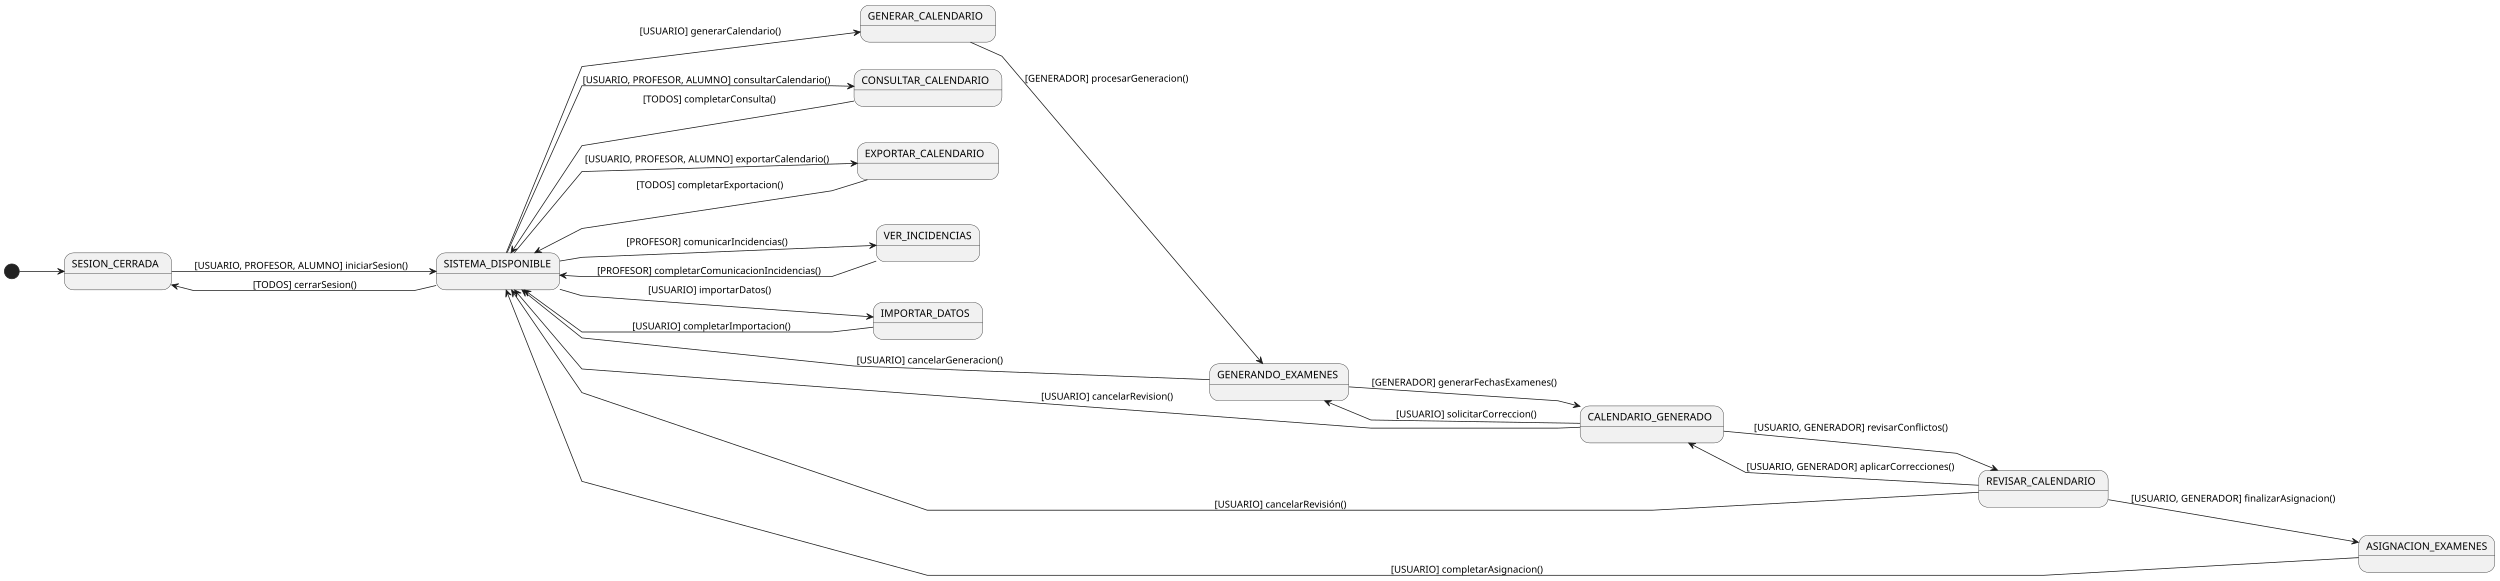
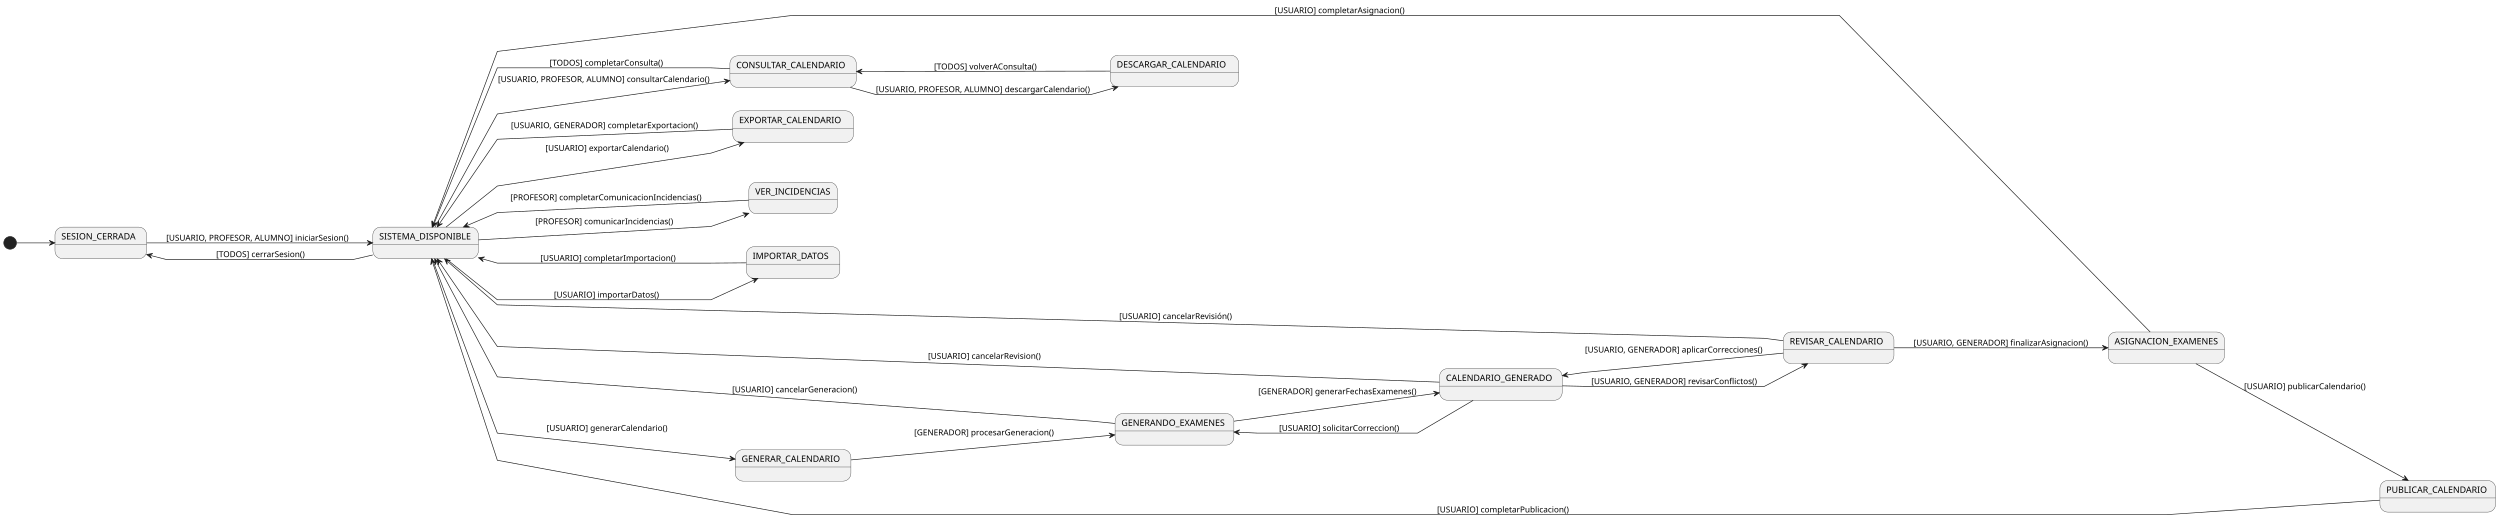
- <svg xmlns="http://www.w3.org/2000/svg" contentStyleType="text/css" height="785px" preserveAspectRatio="none" style="width:3381px;height:785px;background:#FFFFFF;" version="1.1" viewBox="0 0 3381 785" width="3381px" zoomAndPan="magnify">
+ <svg xmlns="http://www.w3.org/2000/svg" contentStyleType="text/css" height="821px" preserveAspectRatio="none" style="width:3956px;height:821px;background:#FFFFFF;" version="1.1" viewBox="0 0 3956 821" width="3956px" zoomAndPan="magnify">
  <defs />
  <g>
    <g id="NoAuth">
-       <rect fill="#F1F1F1" height="50" rx="12.5" ry="12.5" style="stroke:#181818;stroke-width:0.5;" width="145" x="87" y="342" />
-       <line style="stroke:#181818;stroke-width:0.5;" x1="87" x2="232" y1="369.609" y2="369.609" />
-       <text fill="#000000" font-family="sans-serif" font-size="14" lengthAdjust="spacing" textLength="125" x="97" y="361.533">SESION_CERRADA</text>
+       <rect fill="#F1F1F1" height="50" rx="12.5" ry="12.5" style="stroke:#181818;stroke-width:0.5;" width="145" x="87" y="359.356" />
+       <line style="stroke:#181818;stroke-width:0.5;" x1="87" x2="232" y1="386.966" y2="386.966" />
+       <text fill="#000000" font-family="sans-serif" font-size="14" lengthAdjust="spacing" textLength="125" x="97" y="378.89">SESION_CERRADA</text>
    </g>
    <g id="Menu">
-       <rect fill="#F1F1F1" height="50" rx="12.5" ry="12.5" style="stroke:#181818;stroke-width:0.5;" width="167" x="590" y="342" />
-       <line style="stroke:#181818;stroke-width:0.5;" x1="590" x2="757" y1="369.609" y2="369.609" />
-       <text fill="#000000" font-family="sans-serif" font-size="14" lengthAdjust="spacing" textLength="147" x="600" y="361.533">SISTEMA_DISPONIBLE</text>
+       <rect fill="#F1F1F1" height="50" rx="12.5" ry="12.5" style="stroke:#181818;stroke-width:0.5;" width="167" x="590" y="359.356" />
+       <line style="stroke:#181818;stroke-width:0.5;" x1="590" x2="757" y1="386.966" y2="386.966" />
+       <text fill="#000000" font-family="sans-serif" font-size="14" lengthAdjust="spacing" textLength="147" x="600" y="378.89">SISTEMA_DISPONIBLE</text>
    </g>
    <g id="GenerarCalendario">
-       <rect fill="#F1F1F1" height="50" rx="12.5" ry="12.5" style="stroke:#181818;stroke-width:0.5;" width="183" x="1163.5" y="7" />
-       <line style="stroke:#181818;stroke-width:0.5;" x1="1163.5" x2="1346.5" y1="34.609" y2="34.609" />
-       <text fill="#000000" font-family="sans-serif" font-size="14" lengthAdjust="spacing" textLength="163" x="1173.5" y="26.533">GENERAR_CALENDARIO</text>
+       <rect fill="#F1F1F1" height="50" rx="12.5" ry="12.5" style="stroke:#181818;stroke-width:0.5;" width="183" x="1163.5" y="711.356" />
+       <line style="stroke:#181818;stroke-width:0.5;" x1="1163.5" x2="1346.5" y1="738.966" y2="738.966" />
+       <text fill="#000000" font-family="sans-serif" font-size="14" lengthAdjust="spacing" textLength="163" x="1173.5" y="730.89">GENERAR_CALENDARIO</text>
    </g>
    <g id="GenerandoExamenes">
-       <rect fill="#F1F1F1" height="50" rx="12.5" ry="12.5" style="stroke:#181818;stroke-width:0.5;" width="188" x="1636" y="492" />
-       <line style="stroke:#181818;stroke-width:0.5;" x1="1636" x2="1824" y1="519.609" y2="519.609" />
-       <text fill="#000000" font-family="sans-serif" font-size="14" lengthAdjust="spacing" textLength="168" x="1646" y="511.533">GENERANDO_EXAMENES</text>
+       <rect fill="#F1F1F1" height="50" rx="12.5" ry="12.5" style="stroke:#181818;stroke-width:0.5;" width="188" x="1764.5" y="654.356" />
+       <line style="stroke:#181818;stroke-width:0.5;" x1="1764.5" x2="1952.5" y1="681.966" y2="681.966" />
+       <text fill="#000000" font-family="sans-serif" font-size="14" lengthAdjust="spacing" textLength="168" x="1774.5" y="673.89">GENERANDO_EXAMENES</text>
    </g>
    <g id="CalendarioGenerado">
-       <rect fill="#F1F1F1" height="50" rx="12.5" ry="12.5" style="stroke:#181818;stroke-width:0.5;" width="194" x="2137" y="549" />
-       <line style="stroke:#181818;stroke-width:0.5;" x1="2137" x2="2331" y1="576.609" y2="576.609" />
-       <text fill="#000000" font-family="sans-serif" font-size="14" lengthAdjust="spacing" textLength="174" x="2147" y="568.533">CALENDARIO_GENERADO</text>
+       <rect fill="#F1F1F1" height="50" rx="12.5" ry="12.5" style="stroke:#181818;stroke-width:0.5;" width="194" x="2278" y="583.356" />
+       <line style="stroke:#181818;stroke-width:0.5;" x1="2278" x2="2472" y1="610.966" y2="610.966" />
+       <text fill="#000000" font-family="sans-serif" font-size="14" lengthAdjust="spacing" textLength="174" x="2288" y="602.89">CALENDARIO_GENERADO</text>
    </g>
    <g id="RevisarCalendario">
-       <rect fill="#F1F1F1" height="50" rx="12.5" ry="12.5" style="stroke:#181818;stroke-width:0.5;" width="175" x="2676" y="636" />
-       <line style="stroke:#181818;stroke-width:0.5;" x1="2676" x2="2851" y1="663.609" y2="663.609" />
-       <text fill="#000000" font-family="sans-serif" font-size="14" lengthAdjust="spacing" textLength="155" x="2686" y="655.533">REVISAR_CALENDARIO</text>
+       <rect fill="#F1F1F1" height="50" rx="12.5" ry="12.5" style="stroke:#181818;stroke-width:0.5;" width="175" x="2822" y="525.356" />
+       <line style="stroke:#181818;stroke-width:0.5;" x1="2822" x2="2997" y1="552.966" y2="552.966" />
+       <text fill="#000000" font-family="sans-serif" font-size="14" lengthAdjust="spacing" textLength="155" x="2832" y="544.89">REVISAR_CALENDARIO</text>
    </g>
    <g id="ConsultarCalendario">
-       <rect fill="#F1F1F1" height="50" rx="12.5" ry="12.5" style="stroke:#181818;stroke-width:0.5;" width="200" x="1155" y="94" />
-       <line style="stroke:#181818;stroke-width:0.5;" x1="1155" x2="1355" y1="121.609" y2="121.609" />
-       <text fill="#000000" font-family="sans-serif" font-size="14" lengthAdjust="spacing" textLength="180" x="1165" y="113.533">CONSULTAR_CALENDARIO</text>
+       <rect fill="#F1F1F1" height="50" rx="12.5" ry="12.5" style="stroke:#181818;stroke-width:0.5;" width="200" x="1155" y="88.356" />
+       <line style="stroke:#181818;stroke-width:0.5;" x1="1155" x2="1355" y1="115.966" y2="115.966" />
+       <text fill="#000000" font-family="sans-serif" font-size="14" lengthAdjust="spacing" textLength="180" x="1165" y="107.89">CONSULTAR_CALENDARIO</text>
    </g>
    <g id="ExportarCalendario">
-       <rect fill="#F1F1F1" height="50" rx="12.5" ry="12.5" style="stroke:#181818;stroke-width:0.5;" width="191" x="1159.5" y="193" />
-       <line style="stroke:#181818;stroke-width:0.5;" x1="1159.5" x2="1350.5" y1="220.609" y2="220.609" />
-       <text fill="#000000" font-family="sans-serif" font-size="14" lengthAdjust="spacing" textLength="171" x="1169.5" y="212.533">EXPORTAR_CALENDARIO</text>
+       <rect fill="#F1F1F1" height="50" rx="12.5" ry="12.5" style="stroke:#181818;stroke-width:0.5;" width="191" x="1159.5" y="175.356" />
+       <line style="stroke:#181818;stroke-width:0.5;" x1="1159.5" x2="1350.5" y1="202.966" y2="202.966" />
+       <text fill="#000000" font-family="sans-serif" font-size="14" lengthAdjust="spacing" textLength="171" x="1169.5" y="194.89">EXPORTAR_CALENDARIO</text>
    </g>
    <g id="VerIncidencias">
-       <rect fill="#F1F1F1" height="50" rx="12.5" ry="12.5" style="stroke:#181818;stroke-width:0.5;" width="140" x="1185" y="304" />
-       <line style="stroke:#181818;stroke-width:0.5;" x1="1185" x2="1325" y1="331.609" y2="331.609" />
-       <text fill="#000000" font-family="sans-serif" font-size="14" lengthAdjust="spacing" textLength="120" x="1195" y="323.533">VER_INCIDENCIAS</text>
+       <rect fill="#F1F1F1" height="50" rx="12.5" ry="12.5" style="stroke:#181818;stroke-width:0.5;" width="140" x="1185" y="288.356" />
+       <line style="stroke:#181818;stroke-width:0.5;" x1="1185" x2="1325" y1="315.966" y2="315.966" />
+       <text fill="#000000" font-family="sans-serif" font-size="14" lengthAdjust="spacing" textLength="120" x="1195" y="307.89">VER_INCIDENCIAS</text>
    </g>
    <g id="ImportarDatos">
-       <rect fill="#F1F1F1" height="50" rx="12.5" ry="12.5" style="stroke:#181818;stroke-width:0.5;" width="148" x="1181" y="409" />
-       <line style="stroke:#181818;stroke-width:0.5;" x1="1181" x2="1329" y1="436.609" y2="436.609" />
-       <text fill="#000000" font-family="sans-serif" font-size="14" lengthAdjust="spacing" textLength="128" x="1191" y="428.533">IMPORTAR_DATOS</text>
+       <rect fill="#F1F1F1" height="50" rx="12.5" ry="12.5" style="stroke:#181818;stroke-width:0.5;" width="148" x="1181" y="390.356" />
+       <line style="stroke:#181818;stroke-width:0.5;" x1="1181" x2="1329" y1="417.966" y2="417.966" />
+       <text fill="#000000" font-family="sans-serif" font-size="14" lengthAdjust="spacing" textLength="128" x="1191" y="409.89">IMPORTAR_DATOS</text>
    </g>
    <g id="AsignacionExamenes">
-       <rect fill="#F1F1F1" height="50" rx="12.5" ry="12.5" style="stroke:#181818;stroke-width:0.5;" width="184" x="3190" y="724" />
-       <line style="stroke:#181818;stroke-width:0.5;" x1="3190" x2="3374" y1="751.609" y2="751.609" />
-       <text fill="#000000" font-family="sans-serif" font-size="14" lengthAdjust="spacing" textLength="164" x="3200" y="743.533">ASIGNACION_EXAMENES</text>
-     </g>
-     <ellipse cx="16" cy="367" fill="#222222" rx="10" ry="10" style="stroke:#222222;stroke-width:1.0;" />
+       <rect fill="#F1F1F1" height="50" rx="12.5" ry="12.5" style="stroke:#181818;stroke-width:0.5;" width="184" x="3336" y="525.356" />
+       <line style="stroke:#181818;stroke-width:0.5;" x1="3336" x2="3520" y1="552.966" y2="552.966" />
+       <text fill="#000000" font-family="sans-serif" font-size="14" lengthAdjust="spacing" textLength="164" x="3346" y="544.89">ASIGNACION_EXAMENES</text>
+     </g>
+     <g id="PublicarCalendario">
+       <rect fill="#F1F1F1" height="50" rx="12.5" ry="12.5" style="stroke:#181818;stroke-width:0.5;" width="183" x="3766" y="760.356" />
+       <line style="stroke:#181818;stroke-width:0.5;" x1="3766" x2="3949" y1="787.966" y2="787.966" />
+       <text fill="#000000" font-family="sans-serif" font-size="14" lengthAdjust="spacing" textLength="163" x="3776" y="779.89">PUBLICAR_CALENDARIO</text>
+     </g>
+     <g id="DescargarCalendario">
+       <rect fill="#F1F1F1" height="50" rx="12.5" ry="12.5" style="stroke:#181818;stroke-width:0.5;" width="203" x="1757" y="87.356" />
+       <line style="stroke:#181818;stroke-width:0.5;" x1="1757" x2="1960" y1="114.966" y2="114.966" />
+       <text fill="#000000" font-family="sans-serif" font-size="14" lengthAdjust="spacing" textLength="183" x="1767" y="106.89">DESCARGAR_CALENDARIO</text>
+     </g>
+     <ellipse cx="16" cy="384.356" fill="#222222" rx="10" ry="10" style="stroke:#222222;stroke-width:1.0;" />
    <g id="link_*start*_NoAuth">
-       <path d="M26.28,367 C38.95,367 56.83,367 80.84,367 " fill="none" id="*start*-to-NoAuth" style="stroke:#181818;stroke-width:1.0;" />
-       <polygon fill="#181818" points="86.84,367,77.84,363,81.84,367,77.84,371,86.84,367" style="stroke:#181818;stroke-width:1.0;" />
+       <path d="M26.28,384.356 C38.95,384.356 56.83,384.356 80.84,384.356 " fill="none" id="*start*-to-NoAuth" style="stroke:#181818;stroke-width:1.0;" />
+       <polygon fill="#181818" points="86.84,384.356,77.84,380.356,81.84,384.356,77.84,388.356,86.84,384.356" style="stroke:#181818;stroke-width:1.0;" />
    </g>
    <g id="link_NoAuth_Menu">
-       <path d="M232.23,367 C326.22,367 484.69,367 583.81,367 " fill="none" id="NoAuth-to-Menu" style="stroke:#181818;stroke-width:1.0;" />
-       <polygon fill="#181818" points="589.81,367,580.81,363,584.81,367,580.81,371,589.81,367" style="stroke:#181818;stroke-width:1.0;" />
-       <text fill="#000000" font-family="sans-serif" font-size="13" lengthAdjust="spacing" textLength="296" x="263" y="363.495">[USUARIO, PROFESOR, ALUMNO] iniciarSesion()</text>
+       <path d="M232.23,384.356 C326.22,384.356 484.69,384.356 583.81,384.356 " fill="none" id="NoAuth-to-Menu" style="stroke:#181818;stroke-width:1.0;" />
+       <polygon fill="#181818" points="589.81,384.356,580.81,380.356,584.81,384.356,580.81,388.356,589.81,384.356" style="stroke:#181818;stroke-width:1.0;" />
+       <text fill="#000000" font-family="sans-serif" font-size="13" lengthAdjust="spacing" textLength="296" x="263" y="380.852">[USUARIO, PROFESOR, ALUMNO] iniciarSesion()</text>
    </g>
    <g id="link_Menu_NoAuth">
-       <path d="M589.85,386.1 C572.84,390.03 560,393 560,393 C560,393 262,393 262,393 C262,393 254.702,391.129 237.912,386.829 " fill="none" id="Menu-to-NoAuth" style="stroke:#181818;stroke-width:1.0;" />
-       <polygon fill="#181818" points="232.1,385.34,239.826,391.448,236.944,386.58,241.811,383.698,232.1,385.34" style="stroke:#181818;stroke-width:1.0;" />
-       <text fill="#000000" font-family="sans-serif" font-size="13" lengthAdjust="spacing" textLength="138" x="342" y="389.495">[TODOS] cerrarSesion()</text>
+       <path d="M589.85,403.456 C572.84,407.386 560,410.356 560,410.356 C560,410.356 262,410.356 262,410.356 C262,410.356 254.702,408.485 237.912,404.185 " fill="none" id="Menu-to-NoAuth" style="stroke:#181818;stroke-width:1.0;" />
+       <polygon fill="#181818" points="232.1,402.696,239.826,408.804,236.944,403.937,241.811,401.054,232.1,402.696" style="stroke:#181818;stroke-width:1.0;" />
+       <text fill="#000000" font-family="sans-serif" font-size="13" lengthAdjust="spacing" textLength="138" x="342" y="406.852">[TODOS] cerrarSesion()</text>
    </g>
    <g id="link_Menu_ImportarDatos">
-       <path d="M757.15,391.24 C774.16,396.23 787,400 787,400 C787,400 1043.366,418.664 1174.786,428.234 " fill="none" id="Menu-to-ImportarDatos" style="stroke:#181818;stroke-width:1.0;" />
-       <polygon fill="#181818" points="1180.77,428.67,1172.084,424.027,1175.783,428.307,1171.503,432.006,1180.77,428.67" style="stroke:#181818;stroke-width:1.0;" />
-       <text fill="#000000" font-family="sans-serif" font-size="13" lengthAdjust="spacing" textLength="159" x="876.5" y="396.495">[USUARIO] importarDatos()</text>
+       <path d="M705.84,409.426 C739.13,436.056 787,474.356 787,474.356 C787,474.356 1125,474.356 1125,474.356 C1125,474.356 1158.674,458.952 1193.834,442.872 " fill="none" id="Menu-to-ImportarDatos" style="stroke:#181818;stroke-width:1.0;" />
+       <polygon fill="#181818" points="1199.29,440.376,1189.442,440.482,1194.743,442.456,1192.769,447.757,1199.29,440.376" style="stroke:#181818;stroke-width:1.0;" />
+       <text fill="#000000" font-family="sans-serif" font-size="13" lengthAdjust="spacing" textLength="159" x="876.5" y="470.852">[USUARIO] importarDatos()</text>
    </g>
    <g id="link_ImportarDatos_Menu">
-       <path d="M1180.83,442.51 C1151.72,445.89 1125,449 1125,449 C1125,449 787,449 787,449 C787,449 746.799,419.693 713.709,395.583 " fill="none" id="ImportarDatos-to-Menu" style="stroke:#181818;stroke-width:1.0;" />
-       <polygon fill="#181818" points="708.86,392.05,713.778,400.583,712.901,394.994,718.49,394.117,708.86,392.05" style="stroke:#181818;stroke-width:1.0;" />
-       <text fill="#000000" font-family="sans-serif" font-size="13" lengthAdjust="spacing" textLength="202" x="855" y="445.495">[USUARIO] completarImportacion()</text>
+       <path d="M1180.83,415.926 C1151.72,416.146 1125,416.356 1125,416.356 C1125,416.356 787,416.356 787,416.356 C787,416.356 779.931,414.349 762.921,409.509 " fill="none" id="ImportarDatos-to-Menu" style="stroke:#181818;stroke-width:1.0;" />
+       <polygon fill="#181818" points="757.15,407.866,764.712,414.177,761.959,409.235,766.901,406.482,757.15,407.866" style="stroke:#181818;stroke-width:1.0;" />
+       <text fill="#000000" font-family="sans-serif" font-size="13" lengthAdjust="spacing" textLength="202" x="855" y="412.852">[USUARIO] completarImportacion()</text>
    </g>
    <g id="link_Menu_GenerarCalendario">
-       <path d="M684.68,341.93 C712.37,273.74 787,90 787,90 C787,90 1021.646,60.86 1157.446,43.99 " fill="none" id="Menu-to-GenerarCalendario" style="stroke:#181818;stroke-width:1.0;" />
-       <polygon fill="#181818" points="1163.4,43.25,1153.976,40.39,1158.438,43.866,1154.962,48.329,1163.4,43.25" style="stroke:#181818;stroke-width:1.0;" />
-       <text fill="#000000" font-family="sans-serif" font-size="13" lengthAdjust="spacing" textLength="182" x="865" y="46.495">[USUARIO] generarCalendario()</text>
+       <path d="M683.9,409.506 C710.94,481.846 787,685.356 787,685.356 C787,685.356 1021.635,710.985 1157.436,725.815 " fill="none" id="Menu-to-GenerarCalendario" style="stroke:#181818;stroke-width:1.0;" />
+       <polygon fill="#181818" points="1163.4,726.466,1154.887,721.513,1158.43,725.924,1154.019,729.466,1163.4,726.466" style="stroke:#181818;stroke-width:1.0;" />
+       <text fill="#000000" font-family="sans-serif" font-size="13" lengthAdjust="spacing" textLength="182" x="865" y="681.852">[USUARIO] generarCalendario()</text>
    </g>
    <g id="link_GenerarCalendario_GenerandoExamenes">
-       <path d="M1312.44,57.08 C1334.67,66.97 1355,76 1355,76 C1355,76 1624.199,393.424 1703.669,487.134 " fill="none" id="GenerarCalendario-to-GenerandoExamenes" style="stroke:#181818;stroke-width:1.0;" />
-       <polygon fill="#181818" points="1707.55,491.71,1704.78,482.259,1704.316,487.897,1698.678,487.433,1707.55,491.71" style="stroke:#181818;stroke-width:1.0;" />
-       <text fill="#000000" font-family="sans-serif" font-size="13" lengthAdjust="spacing" textLength="219" x="1386" y="110.495">[GENERADOR] procesarGeneracion()</text>
+       <path d="M1346.7,727.756 C1459.27,717.096 1644.287,699.563 1758.107,688.773 " fill="none" id="GenerarCalendario-to-GenerandoExamenes" style="stroke:#181818;stroke-width:1.0;" />
+       <polygon fill="#181818" points="1764.08,688.206,1754.743,685.074,1759.102,688.678,1755.498,693.038,1764.08,688.206" style="stroke:#181818;stroke-width:1.0;" />
+       <text fill="#000000" font-family="sans-serif" font-size="13" lengthAdjust="spacing" textLength="219" x="1446.5" y="688.852">[GENERADOR] procesarGeneracion()</text>
    </g>
    <g id="link_GenerandoExamenes_CalendarioGenerado">
-       <path d="M1824.43,523.21 C1935.78,530.62 2107,542 2107,542 C2107,542 2113.794,543.723 2131.044,548.103 " fill="none" id="GenerandoExamenes-to-CalendarioGenerado" style="stroke:#181818;stroke-width:1.0;" />
-       <polygon fill="#181818" points="2136.86,549.58,2129.121,543.488,2132.014,548.35,2127.152,551.242,2136.86,549.58" style="stroke:#181818;stroke-width:1.0;" />
-       <text fill="#000000" font-family="sans-serif" font-size="13" lengthAdjust="spacing" textLength="251" x="1855" y="521.495">[GENERADOR] generarFechasExamenes()</text>
+       <path d="M1952.67,666.496 C2044.61,653.806 2178.606,635.317 2271.646,622.477 " fill="none" id="GenerandoExamenes-to-CalendarioGenerado" style="stroke:#181818;stroke-width:1.0;" />
+       <polygon fill="#181818" points="2277.59,621.656,2268.128,618.924,2272.637,622.34,2269.221,626.849,2277.59,621.656" style="stroke:#181818;stroke-width:1.0;" />
+       <text fill="#000000" font-family="sans-serif" font-size="13" lengthAdjust="spacing" textLength="251" x="1991" y="623.852">[GENERADOR] generarFechasExamenes()</text>
    </g>
    <g id="link_CalendarioGenerado_GenerandoExamenes">
-       <path d="M2136.87,572.48 C2024.59,570.7 1854,568 1854,568 C1854,568 1828.072,557.248 1796.962,544.348 " fill="none" id="CalendarioGenerado-to-GenerandoExamenes" style="stroke:#181818;stroke-width:1.0;" />
-       <polygon fill="#181818" points="1791.42,542.05,1798.201,549.192,1796.039,543.965,1801.266,541.802,1791.42,542.05" style="stroke:#181818;stroke-width:1.0;" />
-       <text fill="#000000" font-family="sans-serif" font-size="13" lengthAdjust="spacing" textLength="185" x="1888" y="564.495">[USUARIO] solicitarCorreccion()</text>
+       <path d="M2331.11,633.566 C2292.9,656.026 2243,685.356 2243,685.356 C2243,685.356 1990,685.356 1990,685.356 C1990,685.356 1979.684,684.882 1958.594,683.912 " fill="none" id="CalendarioGenerado-to-GenerandoExamenes" style="stroke:#181818;stroke-width:1.0;" />
+       <polygon fill="#181818" points="1952.6,683.636,1961.407,688.046,1957.595,683.866,1961.774,680.054,1952.6,683.636" style="stroke:#181818;stroke-width:1.0;" />
+       <text fill="#000000" font-family="sans-serif" font-size="13" lengthAdjust="spacing" textLength="185" x="2024" y="681.852">[USUARIO] solicitarCorreccion()</text>
    </g>
    <g id="link_CalendarioGenerado_RevisarCalendario">
-       <path d="M2331.1,583.12 C2452.57,594.64 2646,613 2646,613 C2646,613 2667.783,621.973 2695.973,633.593 " fill="none" id="CalendarioGenerado-to-RevisarCalendario" style="stroke:#181818;stroke-width:1.0;" />
-       <polygon fill="#181818" points="2701.52,635.88,2694.724,628.752,2696.897,633.975,2691.675,636.148,2701.52,635.88" style="stroke:#181818;stroke-width:1.0;" />
-       <text fill="#000000" font-family="sans-serif" font-size="13" lengthAdjust="spacing" textLength="263" x="2372" y="582.495">[USUARIO, GENERADOR] revisarConflictos()</text>
+       <path d="M2472.24,610.556 C2492.04,611.016 2507,611.356 2507,611.356 C2507,611.356 2792,611.356 2792,611.356 C2792,611.356 2823.035,595.111 2855.125,578.301 " fill="none" id="CalendarioGenerado-to-RevisarCalendario" style="stroke:#181818;stroke-width:1.0;" />
+       <polygon fill="#181818" points="2860.44,575.516,2850.611,576.149,2856.011,577.837,2854.324,583.236,2860.44,575.516" style="stroke:#181818;stroke-width:1.0;" />
+       <text fill="#000000" font-family="sans-serif" font-size="13" lengthAdjust="spacing" textLength="263" x="2518" y="607.852">[USUARIO, GENERADOR] revisarConflictos()</text>
    </g>
    <g id="link_RevisarCalendario_CalendarioGenerado">
-       <path d="M2675.87,656.25 C2557.84,649.79 2361,639 2361,639 C2361,639 2324.503,620.17 2289.043,601.88 " fill="none" id="RevisarCalendario-to-CalendarioGenerado" style="stroke:#181818;stroke-width:1.0;" />
-       <polygon fill="#181818" points="2283.71,599.13,2289.875,606.811,2288.154,601.422,2293.542,599.701,2283.71,599.13" style="stroke:#181818;stroke-width:1.0;" />
-       <text fill="#000000" font-family="sans-serif" font-size="13" lengthAdjust="spacing" textLength="283" x="2362" y="635.495">[USUARIO, GENERADOR] aplicarCorrecciones()</text>
+       <path d="M2821.87,558.766 C2703.84,570.236 2507,589.356 2507,589.356 C2507,589.356 2497.978,590.666 2478.178,593.536 " fill="none" id="RevisarCalendario-to-CalendarioGenerado" style="stroke:#181818;stroke-width:1.0;" />
+       <polygon fill="#181818" points="2472.24,594.396,2481.721,597.064,2477.188,593.679,2480.573,589.147,2472.24,594.396" style="stroke:#181818;stroke-width:1.0;" />
+       <text fill="#000000" font-family="sans-serif" font-size="13" lengthAdjust="spacing" textLength="283" x="2508" y="557.852">[USUARIO, GENERADOR] aplicarCorrecciones()</text>
    </g>
    <g id="link_RevisarCalendario_AsignacionExamenes">
-       <path d="M2851.24,675.78 C2945.06,691.76 3088.065,716.133 3183.665,732.413 " fill="none" id="RevisarCalendario-to-AsignacionExamenes" style="stroke:#181818;stroke-width:1.0;" />
-       <polygon fill="#181818" points="3189.58,733.42,3181.379,727.966,3184.651,732.581,3180.036,735.852,3189.58,733.42" style="stroke:#181818;stroke-width:1.0;" />
-       <text fill="#000000" font-family="sans-serif" font-size="13" lengthAdjust="spacing" textLength="277" x="2882" y="678.495">[USUARIO, GENERADOR] finalizarAsignacion()</text>
+       <path d="M2997.24,550.356 C3091.06,550.356 3233.98,550.356 3329.58,550.356 " fill="none" id="RevisarCalendario-to-AsignacionExamenes" style="stroke:#181818;stroke-width:1.0;" />
+       <polygon fill="#181818" points="3335.58,550.356,3326.58,546.356,3330.58,550.356,3326.58,554.356,3335.58,550.356" style="stroke:#181818;stroke-width:1.0;" />
+       <text fill="#000000" font-family="sans-serif" font-size="13" lengthAdjust="spacing" textLength="277" x="3028" y="546.852">[USUARIO, GENERADOR] finalizarAsignacion()</text>
+     </g>
+     <g id="link_AsignacionExamenes_PublicarCalendario">
+       <path d="M3474.75,575.506 C3556.92,620.676 3723.332,712.157 3805.502,757.317 " fill="none" id="AsignacionExamenes-to-PublicarCalendario" style="stroke:#181818;stroke-width:1.0;" />
+       <polygon fill="#181818" points="3810.76,760.206,3804.799,752.366,3806.378,757.798,3800.946,759.377,3810.76,760.206" style="stroke:#181818;stroke-width:1.0;" />
+       <text fill="#000000" font-family="sans-serif" font-size="13" lengthAdjust="spacing" textLength="184" x="3551" y="615.852">[USUARIO] publicarCalendario()</text>
+     </g>
+     <g id="link_PublicarCalendario_Menu">
+       <path d="M3765.84,791.506 C3640.35,800.016 3429,814.356 3429,814.356 C1254,814.356 1254,814.356 1254,814.356 C1254,814.356 787,728.356 787,728.356 C787,728.356 710.435,494.239 684.545,415.079 " fill="none" id="PublicarCalendario-to-Menu" style="stroke:#181818;stroke-width:1.0;" />
+       <polygon fill="#181818" points="682.68,409.376,681.676,419.174,684.234,414.129,689.279,416.687,682.68,409.376" style="stroke:#181818;stroke-width:1.0;" />
+       <text fill="#000000" font-family="sans-serif" font-size="13" lengthAdjust="spacing" textLength="202" x="2274" y="810.852">[USUARIO] completarPublicacion()</text>
    </g>
    <g id="link_AsignacionExamenes_Menu">
-       <path d="M3189.85,754.12 C3041.57,762.44 2764.5,778 2764.5,778 C1254,778 1254,778 1254,778 C1254,778 787,651 787,651 C787,651 714.23,467.288 686.69,397.778 " fill="none" id="AsignacionExamenes-to-Menu" style="stroke:#181818;stroke-width:1.0;" />
-       <polygon fill="#181818" points="684.48,392.2,684.076,402.041,686.322,396.848,691.514,399.094,684.48,392.2" style="stroke:#181818;stroke-width:1.0;" />
-       <text fill="#000000" font-family="sans-serif" font-size="13" lengthAdjust="spacing" textLength="199" x="1881" y="774.495">[USUARIO] completarAsignacion()</text>
+       <path d="M3402.44,525.336 C3299.79,420.806 2910.5,24.356 2910.5,24.356 C1254,24.356 1254,24.356 1254,24.356 C1254,24.356 787,81.356 787,81.356 C787,81.356 712.849,281.082 685.889,353.682 " fill="none" id="AsignacionExamenes-to-Menu" style="stroke:#181818;stroke-width:1.0;" />
+       <polygon fill="#181818" points="683.8,359.306,690.683,352.262,685.541,354.619,683.183,349.477,683.8,359.306" style="stroke:#181818;stroke-width:1.0;" />
+       <text fill="#000000" font-family="sans-serif" font-size="13" lengthAdjust="spacing" textLength="199" x="2017" y="20.852">[USUARIO] completarAsignacion()</text>
    </g>
    <g id="link_Menu_ConsultarCalendario">
-       <path d="M685.91,341.55 C714.51,277.74 787,116 787,116 C787,116 1125,116 1125,116 C1125,116 1131.602,116.148 1148.922,116.558 " fill="none" id="Menu-to-ConsultarCalendario" style="stroke:#181818;stroke-width:1.0;" />
-       <polygon fill="#181818" points="1154.92,116.7,1146.017,112.488,1149.921,116.582,1145.828,120.486,1154.92,116.7" style="stroke:#181818;stroke-width:1.0;" />
-       <text fill="#000000" font-family="sans-serif" font-size="13" lengthAdjust="spacing" textLength="336" x="788" y="112.495">[USUARIO, PROFESOR, ALUMNO] consultarCalendario()</text>
+       <path d="M688.29,359.346 C718.34,304.866 787,180.356 787,180.356 C787,180.356 1011.941,148.089 1149.021,128.419 " fill="none" id="Menu-to-ConsultarCalendario" style="stroke:#181818;stroke-width:1.0;" />
+       <polygon fill="#181818" points="1154.96,127.566,1145.483,124.885,1150.011,128.277,1146.619,132.804,1154.96,127.566" style="stroke:#181818;stroke-width:1.0;" />
+       <text fill="#000000" font-family="sans-serif" font-size="13" lengthAdjust="spacing" textLength="336" x="788" y="129.852">[USUARIO, PROFESOR, ALUMNO] consultarCalendario()</text>
    </g>
    <g id="link_ConsultarCalendario_Menu">
-       <path d="M1154.92,136.67 C1137.6,139.75 1125,142 1125,142 C1125,142 787,197 787,197 C787,197 725.701,289.626 694.411,336.916 " fill="none" id="ConsultarCalendario-to-Menu" style="stroke:#181818;stroke-width:1.0;" />
-       <polygon fill="#181818" points="691.1,341.92,699.402,336.622,693.859,337.75,692.73,332.207,691.1,341.92" style="stroke:#181818;stroke-width:1.0;" />
-       <text fill="#000000" font-family="sans-serif" font-size="13" lengthAdjust="spacing" textLength="173" x="869.5" y="138.495">[TODOS] completarConsulta()</text>
+       <path d="M1154.92,108.746 C1137.6,107.946 1125,107.356 1125,107.356 C1125,107.356 787,107.356 787,107.356 C787,107.356 714.627,285.537 686.937,353.727 " fill="none" id="ConsultarCalendario-to-Menu" style="stroke:#181818;stroke-width:1.0;" />
+       <polygon fill="#181818" points="684.68,359.286,691.772,352.453,686.561,354.654,684.36,349.443,684.68,359.286" style="stroke:#181818;stroke-width:1.0;" />
+       <text fill="#000000" font-family="sans-serif" font-size="13" lengthAdjust="spacing" textLength="173" x="869.5" y="103.852">[TODOS] completarConsulta()</text>
    </g>
    <g id="link_Menu_ExportarCalendario">
-       <path d="M695.4,341.92 C727.93,302.88 787,232 787,232 C787,232 1017.043,225.1 1153.503,221.01 " fill="none" id="Menu-to-ExportarCalendario" style="stroke:#181818;stroke-width:1.0;" />
-       <polygon fill="#181818" points="1159.5,220.83,1150.384,217.101,1154.502,220.98,1150.624,225.098,1159.5,220.83" style="stroke:#181818;stroke-width:1.0;" />
-       <text fill="#000000" font-family="sans-serif" font-size="13" lengthAdjust="spacing" textLength="330" x="791" y="219.495">[USUARIO, PROFESOR, ALUMNO] exportarCalendario()</text>
+       <path d="M705.84,359.286 C739.13,332.656 787,294.356 787,294.356 C787,294.356 1125,242.356 1125,242.356 C1125,242.356 1143.764,236.243 1171.394,227.253 " fill="none" id="Menu-to-ExportarCalendario" style="stroke:#181818;stroke-width:1.0;" />
+       <polygon fill="#181818" points="1177.1,225.396,1167.304,224.377,1172.345,226.944,1169.779,231.985,1177.1,225.396" style="stroke:#181818;stroke-width:1.0;" />
+       <text fill="#000000" font-family="sans-serif" font-size="13" lengthAdjust="spacing" textLength="186" x="863" y="238.852">[USUARIO] exportarCalendario()</text>
    </g>
    <g id="link_ExportarCalendario_Menu">
-       <path d="M1173.03,243.11 C1147.12,251.14 1125,258 1125,258 C1125,258 787,309 787,309 C787,309 758.923,323.47 728.523,339.15 " fill="none" id="ExportarCalendario-to-Menu" style="stroke:#181818;stroke-width:1.0;" />
-       <polygon fill="#181818" points="723.19,341.9,733.022,341.329,727.634,339.608,729.355,334.219,723.19,341.9" style="stroke:#181818;stroke-width:1.0;" />
-       <text fill="#000000" font-family="sans-serif" font-size="13" lengthAdjust="spacing" textLength="191" x="860.5" y="254.495">[TODOS] completarExportacion()</text>
+       <path d="M1159.5,204.406 C1023.04,210.246 787,220.356 787,220.356 C787,220.356 726.784,308.139 695.224,354.139 " fill="none" id="ExportarCalendario-to-Menu" style="stroke:#181818;stroke-width:1.0;" />
+       <polygon fill="#181818" points="691.83,359.086,700.22,353.928,694.659,354.964,693.623,349.402,691.83,359.086" style="stroke:#181818;stroke-width:1.0;" />
+       <text fill="#000000" font-family="sans-serif" font-size="13" lengthAdjust="spacing" textLength="295" x="808.5" y="202.852">[USUARIO, GENERADOR] completarExportacion()</text>
+     </g>
+     <g id="link_ConsultarCalendario_DescargarCalendario">
+       <path d="M1345.59,138.356 C1367.61,144.506 1385,149.356 1385,149.356 C1385,149.356 1727,149.356 1727,149.356 C1727,149.356 1739.968,145.684 1763.238,139.084 " fill="none" id="ConsultarCalendario-to-DescargarCalendario" style="stroke:#181818;stroke-width:1.0;" />
+       <polygon fill="#181818" points="1769.01,137.446,1759.26,136.054,1764.2,138.811,1761.443,143.75,1769.01,137.446" style="stroke:#181818;stroke-width:1.0;" />
+       <text fill="#000000" font-family="sans-serif" font-size="13" lengthAdjust="spacing" textLength="340" x="1386" y="145.852">[USUARIO, PROFESOR, ALUMNO] descargarCalendario()</text>
+     </g>
+     <g id="link_DescargarCalendario_ConsultarCalendario">
+       <path d="M1756.77,112.526 C1645.17,112.706 1472.36,112.997 1361.33,113.177 " fill="none" id="DescargarCalendario-to-ConsultarCalendario" style="stroke:#181818;stroke-width:1.0;" />
+       <polygon fill="#181818" points="1355.33,113.186,1364.336,117.172,1360.33,113.178,1364.323,109.172,1355.33,113.186" style="stroke:#181818;stroke-width:1.0;" />
+       <text fill="#000000" font-family="sans-serif" font-size="13" lengthAdjust="spacing" textLength="156" x="1478" y="109.852">[TODOS] volverAConsulta()</text>
    </g>
    <g id="link_Menu_VerIncidencias">
-       <path d="M757.15,353.04 C774.16,350.17 787,348 787,348 C787,348 1048.845,337.344 1178.845,332.054 " fill="none" id="Menu-to-VerIncidencias" style="stroke:#181818;stroke-width:1.0;" />
-       <polygon fill="#181818" points="1184.84,331.81,1175.685,328.179,1179.844,332.013,1176.01,336.173,1184.84,331.81" style="stroke:#181818;stroke-width:1.0;" />
-       <text fill="#000000" font-family="sans-serif" font-size="13" lengthAdjust="spacing" textLength="218" x="847" y="331.495">[PROFESOR] comunicarIncidencias()</text>
+       <path d="M757.13,379.586 C887.18,372.086 1125,358.356 1125,358.356 C1125,358.356 1148.635,350.113 1179.305,339.413 " fill="none" id="Menu-to-VerIncidencias" style="stroke:#181818;stroke-width:1.0;" />
+       <polygon fill="#181818" points="1184.97,337.436,1175.155,336.624,1180.249,339.084,1177.79,344.178,1184.97,337.436" style="stroke:#181818;stroke-width:1.0;" />
+       <text fill="#000000" font-family="sans-serif" font-size="13" lengthAdjust="spacing" textLength="218" x="847" y="354.852">[PROFESOR] comunicarIncidencias()</text>
    </g>
    <g id="link_VerIncidencias_Menu">
-       <path d="M1184.97,353.08 C1154.3,363.78 1125,374 1125,374 C1125,374 787,374 787,374 C787,374 780.148,373.573 763.138,372.513 " fill="none" id="VerIncidencias-to-Menu" style="stroke:#181818;stroke-width:1.0;" />
-       <polygon fill="#181818" points="757.15,372.14,765.884,376.692,762.14,372.451,766.381,368.707,757.15,372.14" style="stroke:#181818;stroke-width:1.0;" />
-       <text fill="#000000" font-family="sans-serif" font-size="13" lengthAdjust="spacing" textLength="297" x="807.5" y="370.495">[PROFESOR] completarComunicacionIncidencias()</text>
+       <path d="M1184.84,316.766 C1054.84,323.166 787,336.356 787,336.356 C787,336.356 766.128,345.261 738.908,356.881 " fill="none" id="VerIncidencias-to-Menu" style="stroke:#181818;stroke-width:1.0;" />
+       <polygon fill="#181818" points="733.39,359.236,743.238,359.382,737.989,357.273,740.097,352.024,733.39,359.236" style="stroke:#181818;stroke-width:1.0;" />
+       <text fill="#000000" font-family="sans-serif" font-size="13" lengthAdjust="spacing" textLength="297" x="807.5" y="316.852">[PROFESOR] completarComunicacionIncidencias()</text>
    </g>
    <g id="link_GenerandoExamenes_Menu">
-       <path d="M1635.82,513.43 C1473.27,507.2 1155,495 1155,495 C1155,495 787,457 787,457 C787,457 743.815,422.448 710.525,395.818 " fill="none" id="GenerandoExamenes-to-Menu" style="stroke:#181818;stroke-width:1.0;" />
-       <polygon fill="#181818" points="705.84,392.07,710.369,400.816,709.745,395.193,715.367,394.568,705.84,392.07" style="stroke:#181818;stroke-width:1.0;" />
-       <text fill="#000000" font-family="sans-serif" font-size="13" lengthAdjust="spacing" textLength="193" x="1158.5" y="491.495">[USUARIO] cancelarGeneracion()</text>
+       <path d="M1764.4,670.086 C1743.31,667.976 1727,666.356 1727,666.356 C1727,666.356 787,596.356 787,596.356 C787,596.356 720.462,470.966 690.662,414.807 " fill="none" id="GenerandoExamenes-to-Menu" style="stroke:#181818;stroke-width:1.0;" />
+       <polygon fill="#181818" points="687.85,409.506,688.535,419.331,690.194,413.923,695.602,415.582,687.85,409.506" style="stroke:#181818;stroke-width:1.0;" />
+       <text fill="#000000" font-family="sans-serif" font-size="13" lengthAdjust="spacing" textLength="193" x="1158.5" y="620.852">[USUARIO] cancelarGeneracion()</text>
    </g>
    <g id="link_CalendarioGenerado_Menu">
-       <path d="M2136.86,577.82 C2119.61,578.5 2107,579 2107,579 C2107,579 1854,579 1854,579 C1854,579 787,499 787,499 C787,499 732.462,435.007 699.822,396.707 " fill="none" id="CalendarioGenerado-to-Menu" style="stroke:#181818;stroke-width:1.0;" />
-       <polygon fill="#181818" points="695.93,392.14,698.723,401.584,699.173,395.945,704.812,396.395,695.93,392.14" style="stroke:#181818;stroke-width:1.0;" />
-       <text fill="#000000" font-family="sans-serif" font-size="13" lengthAdjust="spacing" textLength="175" x="1408" y="540.495">[USUARIO] cancelarRevision()</text>
+       <path d="M2277.71,604.716 C1933.87,591.716 787,548.356 787,548.356 C787,548.356 726.784,460.574 695.224,414.574 " fill="none" id="CalendarioGenerado-to-Menu" style="stroke:#181818;stroke-width:1.0;" />
+       <polygon fill="#181818" points="691.83,409.626,693.623,419.311,694.659,413.749,700.22,414.785,691.83,409.626" style="stroke:#181818;stroke-width:1.0;" />
+       <text fill="#000000" font-family="sans-serif" font-size="13" lengthAdjust="spacing" textLength="175" x="1468.5" y="567.852">[USUARIO] cancelarRevision()</text>
    </g>
    <g id="link_RevisarCalendario_Menu">
-       <path d="M2675.98,665.76 C2526.33,673.98 2235,690 2235,690 C1254,690 1254,690 1254,690 C1254,690 787,531 787,531 C787,531 726.784,443.217 695.224,397.217 " fill="none" id="RevisarCalendario-to-Menu" style="stroke:#181818;stroke-width:1.0;" />
-       <polygon fill="#181818" points="691.83,392.27,693.623,401.954,694.659,396.393,700.22,397.428,691.83,392.27" style="stroke:#181818;stroke-width:1.0;" />
-       <text fill="#000000" font-family="sans-serif" font-size="13" lengthAdjust="spacing" textLength="175" x="1642.5" y="686.495">[USUARIO] cancelarRevisión()</text>
+       <path d="M2821.7,539.176 C2804.69,536.986 2792,535.356 2792,535.356 C2792,535.356 787,482.356 787,482.356 C787,482.356 741.324,442.567 707.994,413.537 " fill="none" id="RevisarCalendario-to-Menu" style="stroke:#181818;stroke-width:1.0;" />
+       <polygon fill="#181818" points="703.47,409.596,707.63,418.524,707.24,412.88,712.884,412.491,703.47,409.596" style="stroke:#181818;stroke-width:1.0;" />
+       <text fill="#000000" font-family="sans-serif" font-size="13" lengthAdjust="spacing" textLength="175" x="1771" y="504.852">[USUARIO] cancelarRevisión()</text>
    </g>
  </g>
</svg>
